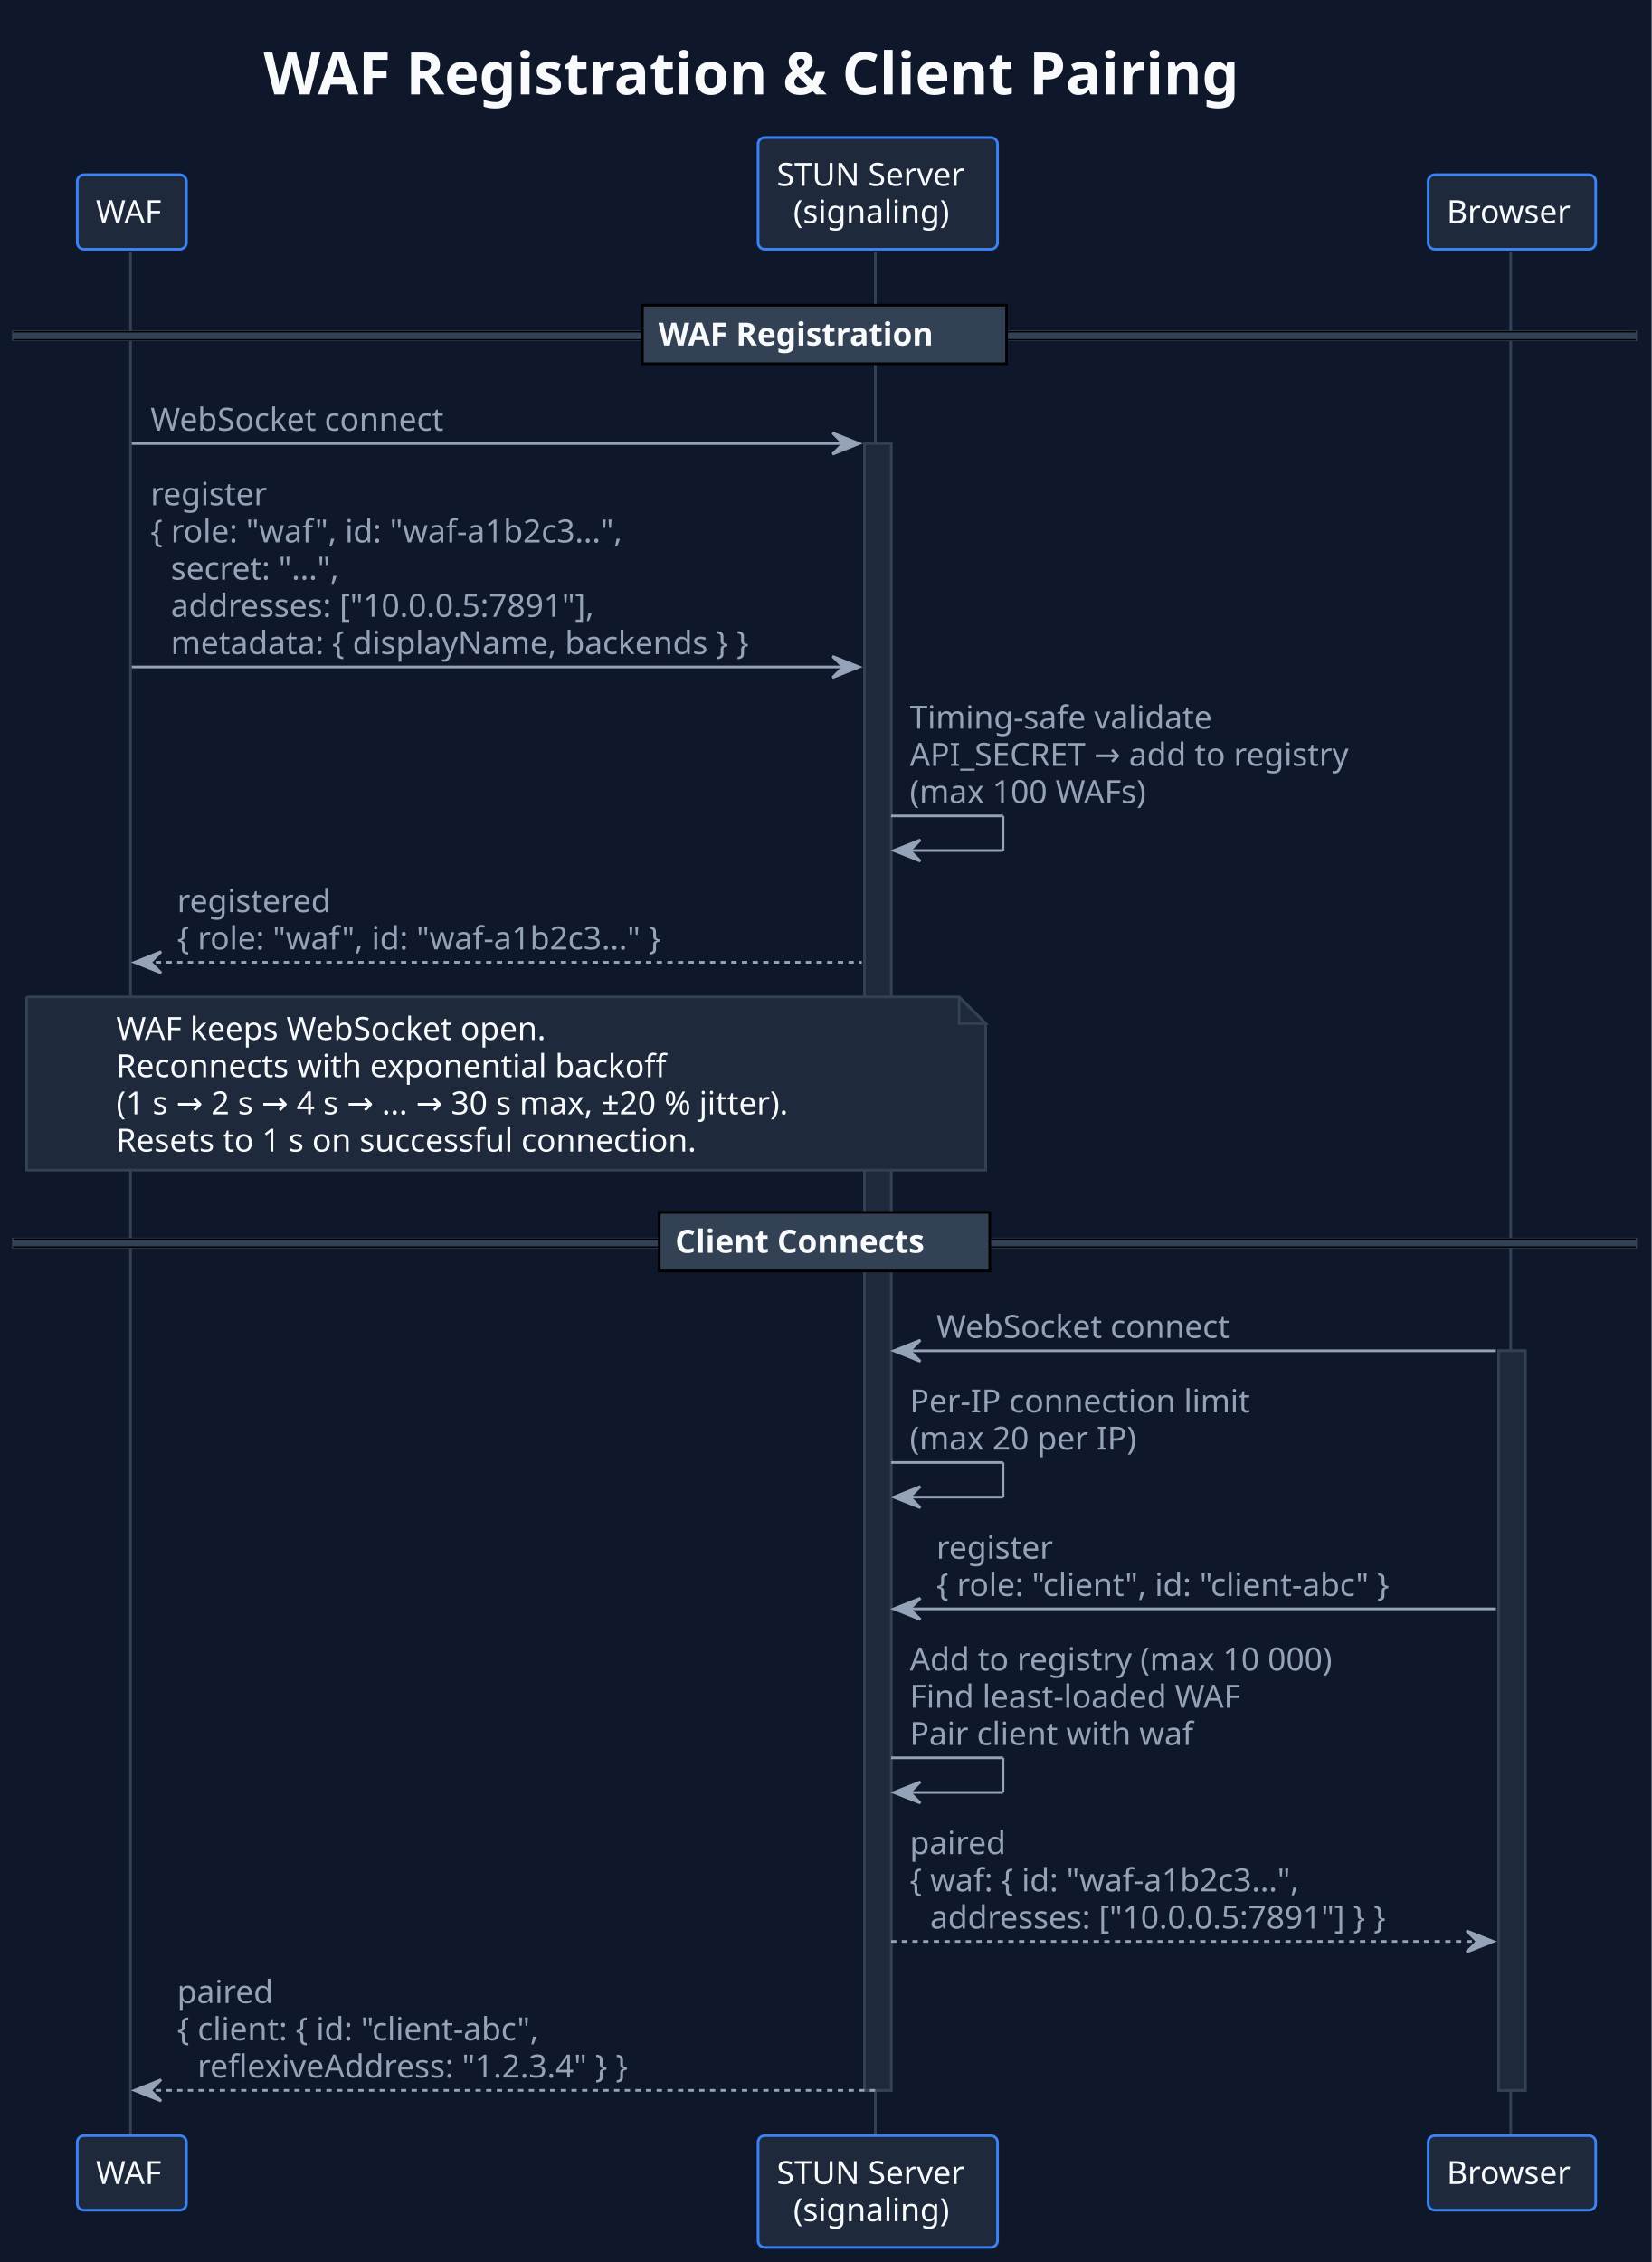
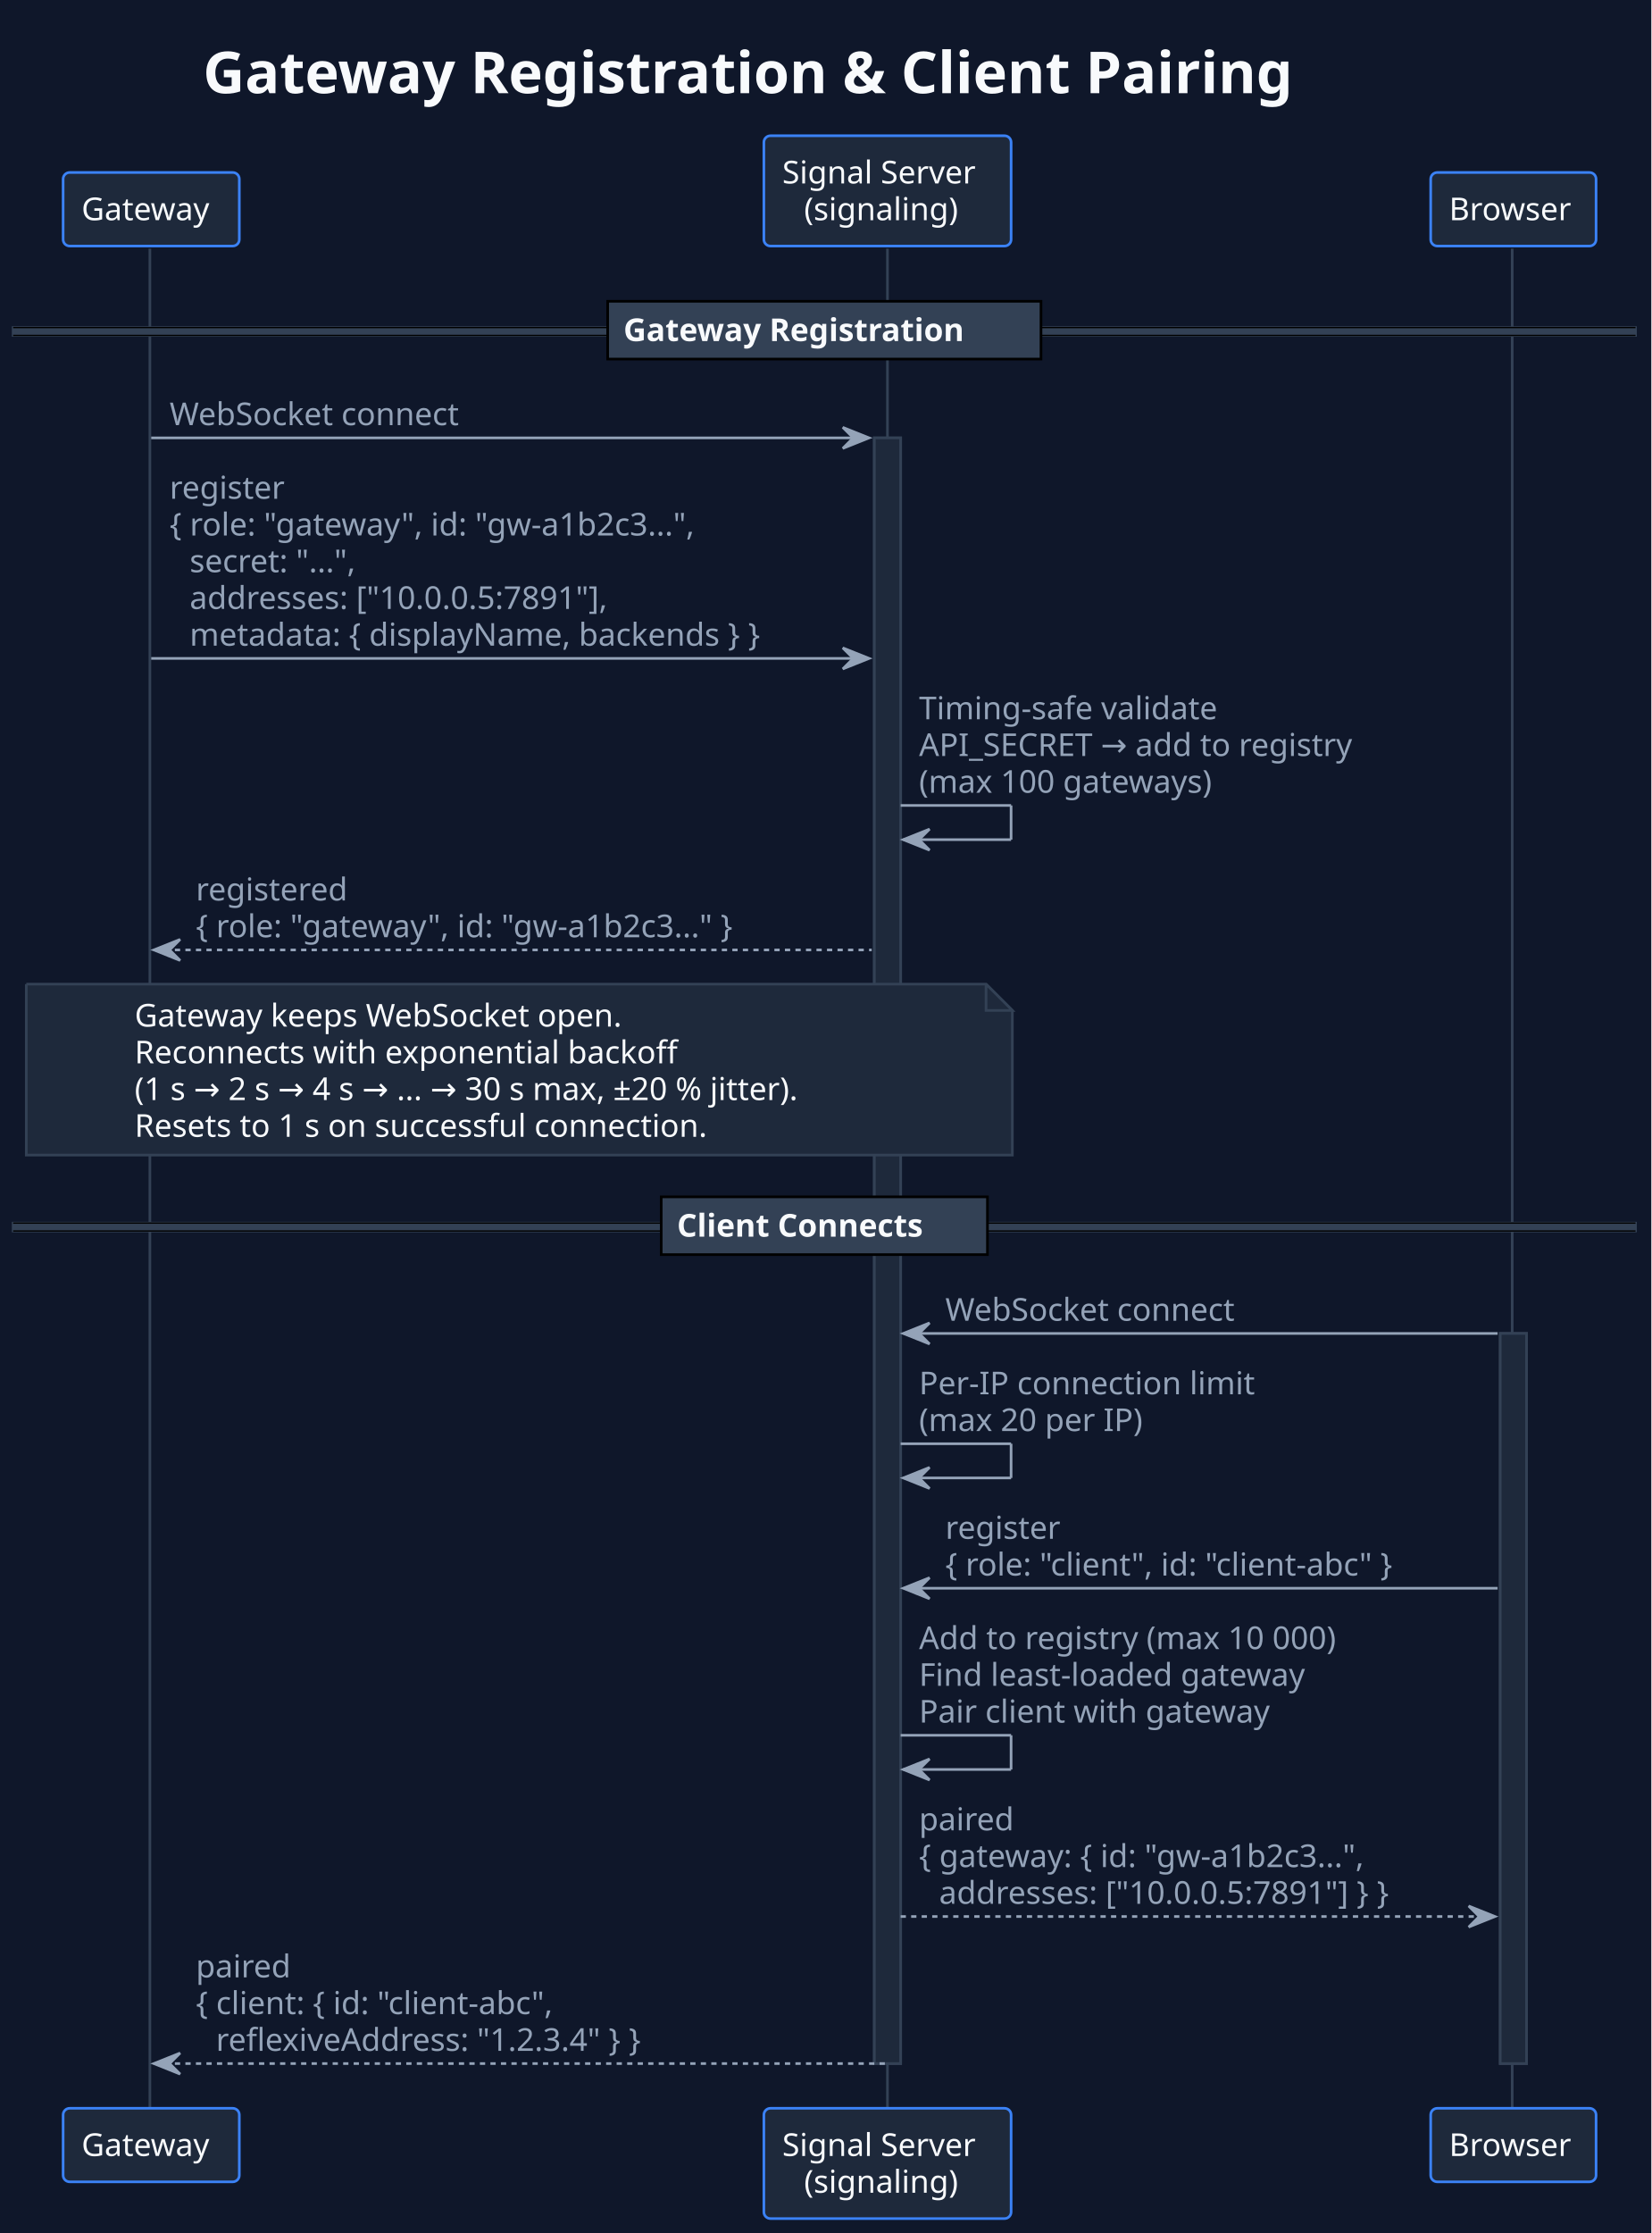
- <svg xmlns="http://www.w3.org/2000/svg" contentStyleType="text/css" height="849px" preserveAspectRatio="none" style="width:620px;height:849px;background:#0F172A;" version="1.1" viewBox="0 0 620 849" width="620px" zoomAndPan="magnify">
+ <svg xmlns="http://www.w3.org/2000/svg" contentStyleType="text/css" height="849px" preserveAspectRatio="none" style="width:628px;height:849px;background:#0F172A;" version="1.1" viewBox="0 0 628 849" width="628px" zoomAndPan="magnify">
  <defs />
  <g>
-     <rect fill="#0F172A" height="849" style="stroke:none;stroke-width:1;" width="620" x="0" y="0" />
-     <text fill="#F8FAFC" font-family="Segoe UI" font-size="22" font-weight="bold" lengthAdjust="spacing" textLength="420.073" x="98.95" y="35.421">WAF Registration &amp; Client Pairing</text>
-     <rect fill="#1E293B" height="618.094" style="stroke:#334155;stroke-width:1;" width="10" x="324.498" y="166.484" />
-     <rect fill="#1E293B" height="277.594" style="stroke:#334155;stroke-width:1;" width="10" x="562.527" y="506.984" />
-     <line style="stroke:#334155;stroke-width:1;" x1="49" x2="49" y1="94.547" y2="802.578" />
-     <line style="stroke:#334155;stroke-width:1;" x1="328.562" x2="328.562" y1="94.547" y2="802.578" />
-     <line style="stroke:#334155;stroke-width:1;" x1="567.082" x2="567.082" y1="94.547" y2="802.578" />
-     <rect fill="#1E293B" height="27.969" rx="2.5" ry="2.5" style="stroke:#3B82F6;stroke-width:1;" width="40.977" x="29" y="65.578" />
-     <text fill="#F8FAFC" font-family="Segoe UI" font-size="12" lengthAdjust="spacing" textLength="26.977" x="36" y="83.717">WAF</text>
-     <rect fill="#1E293B" height="27.969" rx="2.5" ry="2.5" style="stroke:#3B82F6;stroke-width:1;" width="40.977" x="29" y="801.578" />
-     <text fill="#F8FAFC" font-family="Segoe UI" font-size="12" lengthAdjust="spacing" textLength="26.977" x="36" y="819.717">WAF</text>
-     <rect fill="#1E293B" height="41.938" rx="2.5" ry="2.5" style="stroke:#3B82F6;stroke-width:1;" width="89.873" x="284.562" y="51.609" />
-     <text fill="#F8FAFC" font-family="Segoe UI" font-size="12" lengthAdjust="spacing" textLength="75.873" x="291.562" y="69.748">STUN Server</text>
-     <text fill="#F8FAFC" font-family="Segoe UI" font-size="12" lengthAdjust="spacing" textLength="63.416" x="297.79" y="83.717">(signaling)</text>
-     <rect fill="#1E293B" height="41.938" rx="2.5" ry="2.5" style="stroke:#3B82F6;stroke-width:1;" width="89.873" x="284.562" y="801.578" />
-     <text fill="#F8FAFC" font-family="Segoe UI" font-size="12" lengthAdjust="spacing" textLength="75.873" x="291.562" y="819.717">STUN Server</text>
-     <text fill="#F8FAFC" font-family="Segoe UI" font-size="12" lengthAdjust="spacing" textLength="63.416" x="297.79" y="833.686">(signaling)</text>
-     <rect fill="#1E293B" height="27.969" rx="2.5" ry="2.5" style="stroke:#3B82F6;stroke-width:1;" width="62.891" x="536.082" y="65.578" />
-     <text fill="#F8FAFC" font-family="Segoe UI" font-size="12" lengthAdjust="spacing" textLength="48.891" x="543.082" y="83.717">Browser</text>
-     <rect fill="#1E293B" height="27.969" rx="2.5" ry="2.5" style="stroke:#3B82F6;stroke-width:1;" width="62.891" x="536.082" y="801.578" />
-     <text fill="#F8FAFC" font-family="Segoe UI" font-size="12" lengthAdjust="spacing" textLength="48.891" x="543.082" y="819.717">Browser</text>
-     <rect fill="#1E293B" height="618.094" style="stroke:#334155;stroke-width:1;" width="10" x="324.498" y="166.484" />
-     <rect fill="#1E293B" height="277.594" style="stroke:#334155;stroke-width:1;" width="10" x="562.527" y="506.984" />
-     <rect fill="#334155" height="3" style="stroke:#334155;stroke-width:1;" width="608.973" x="5" y="124.531" />
-     <line style="stroke:#000000;stroke-width:0.5;" x1="5" x2="613.973" y1="124.531" y2="124.531" />
-     <line style="stroke:#000000;stroke-width:0.5;" x1="5" x2="613.973" y1="127.531" y2="127.531" />
-     <rect fill="#334155" height="21.969" style="stroke:#000000;stroke-width:1;" width="136.69" x="241.142" y="114.547" />
-     <text fill="#F8FAFC" font-family="Segoe UI" font-size="12" font-weight="bold" lengthAdjust="spacing" textLength="118.512" x="247.142" y="129.685">WAF Registration</text>
-     <polygon fill="#94A3B8" points="312.498,162.484,322.498,166.484,312.498,170.484,316.498,166.484" style="stroke:#94A3B8;stroke-width:1;" />
-     <line style="stroke:#94A3B8;stroke-width:1;" x1="49.488" x2="318.498" y1="166.484" y2="166.484" />
-     <text fill="#94A3B8" font-family="Segoe UI" font-size="12" lengthAdjust="spacing" textLength="119.109" x="56.488" y="161.654">WebSocket connect</text>
-     <polygon fill="#94A3B8" points="312.498,246.328,322.498,250.328,312.498,254.328,316.498,250.328" style="stroke:#94A3B8;stroke-width:1;" />
-     <line style="stroke:#94A3B8;stroke-width:1;" x1="49.488" x2="318.498" y1="250.328" y2="250.328" />
-     <text fill="#94A3B8" font-family="Segoe UI" font-size="12" lengthAdjust="spacing" textLength="46.541" x="56.488" y="189.623">register</text>
-     <text fill="#94A3B8" font-family="Segoe UI" font-size="12" lengthAdjust="spacing" textLength="197.66" x="56.488" y="203.592">{ role: "waf", id: "waf-a1b2c3...",</text>
-     <text fill="#94A3B8" font-family="Segoe UI" font-size="12" lengthAdjust="spacing" textLength="71.408" x="64.117" y="217.56">secret: "...",</text>
-     <text fill="#94A3B8" font-family="Segoe UI" font-size="12" lengthAdjust="spacing" textLength="177.316" x="64.117" y="231.529">addresses: ["10.0.0.5:7891"],</text>
-     <text fill="#94A3B8" font-family="Segoe UI" font-size="12" lengthAdjust="spacing" textLength="243.381" x="64.117" y="245.498">metadata: { displayName, backends } }</text>
-     <line style="stroke:#94A3B8;stroke-width:1;" x1="334.498" x2="376.498" y1="306.234" y2="306.234" />
-     <line style="stroke:#94A3B8;stroke-width:1;" x1="376.498" x2="376.498" y1="306.234" y2="319.234" />
-     <line style="stroke:#94A3B8;stroke-width:1;" x1="335.498" x2="376.498" y1="319.234" y2="319.234" />
-     <polygon fill="#94A3B8" points="345.498,315.234,335.498,319.234,345.498,323.234,341.498,319.234" style="stroke:#94A3B8;stroke-width:1;" />
-     <text fill="#94A3B8" font-family="Segoe UI" font-size="12" lengthAdjust="spacing" textLength="122.449" x="341.498" y="273.467">Timing-safe validate</text>
-     <text fill="#94A3B8" font-family="Segoe UI" font-size="12" lengthAdjust="spacing" textLength="178.019" x="341.498" y="287.435">API_SECRET → add to registry</text>
-     <text fill="#94A3B8" font-family="Segoe UI" font-size="12" lengthAdjust="spacing" textLength="99.269" x="341.498" y="301.404">(max 100 WAFs)</text>
-     <polygon fill="#94A3B8" points="60.488,357.172,50.488,361.172,60.488,365.172,56.488,361.172" style="stroke:#94A3B8;stroke-width:1;" />
-     <line style="stroke:#94A3B8;stroke-width:1;stroke-dasharray:2.0,2.0;" x1="54.488" x2="323.498" y1="361.172" y2="361.172" />
-     <text fill="#94A3B8" font-family="Segoe UI" font-size="12" lengthAdjust="spacing" textLength="61.541" x="66.488" y="342.373">registered</text>
-     <text fill="#94A3B8" font-family="Segoe UI" font-size="12" lengthAdjust="spacing" textLength="205.295" x="66.488" y="356.342">{ role: "waf", id: "waf-a1b2c3..." }</text>
-     <path d="M10,374.172 L10,439.172 L370,439.172 L370,384.172 L360,374.172 L10,374.172 " fill="#1E293B" style="stroke:#334155;stroke-width:1;" />
-     <path d="M360,374.172 L360,384.172 L370,384.172 L360,374.172 " fill="#1E293B" style="stroke:#334155;stroke-width:1;" />
-     <text fill="#F8FAFC" font-family="Segoe UI" font-size="12" lengthAdjust="spacing" textLength="175.225" x="43.651" y="390.31">WAF keeps WebSocket open.</text>
-     <text fill="#F8FAFC" font-family="Segoe UI" font-size="12" lengthAdjust="spacing" textLength="221.783" x="43.651" y="404.279">Reconnects with exponential backoff</text>
-     <text fill="#F8FAFC" font-family="Segoe UI" font-size="12" lengthAdjust="spacing" textLength="284.133" x="43.651" y="418.248">(1 s → 2 s → 4 s → ... → 30 s max, ±20 % jitter).</text>
-     <text fill="#F8FAFC" font-family="Segoe UI" font-size="12" lengthAdjust="spacing" textLength="236.115" x="43.651" y="432.217">Resets to 1 s on successful connection.</text>
-     <rect fill="#334155" height="3" style="stroke:#334155;stroke-width:1;" width="608.973" x="5" y="465.031" />
-     <line style="stroke:#000000;stroke-width:0.5;" x1="5" x2="613.973" y1="465.031" y2="465.031" />
-     <line style="stroke:#000000;stroke-width:0.5;" x1="5" x2="613.973" y1="468.031" y2="468.031" />
-     <rect fill="#334155" height="21.969" style="stroke:#000000;stroke-width:1;" width="124.074" x="247.449" y="455.047" />
-     <text fill="#F8FAFC" font-family="Segoe UI" font-size="12" font-weight="bold" lengthAdjust="spacing" textLength="105.897" x="253.449" y="470.185">Client Connects</text>
-     <polygon fill="#94A3B8" points="345.498,502.984,335.498,506.984,345.498,510.984,341.498,506.984" style="stroke:#94A3B8;stroke-width:1;" />
-     <line style="stroke:#94A3B8;stroke-width:1;" x1="339.498" x2="561.527" y1="506.984" y2="506.984" />
-     <text fill="#94A3B8" font-family="Segoe UI" font-size="12" lengthAdjust="spacing" textLength="119.109" x="351.498" y="502.154">WebSocket connect</text>
-     <line style="stroke:#94A3B8;stroke-width:1;" x1="334.498" x2="376.498" y1="548.922" y2="548.922" />
-     <line style="stroke:#94A3B8;stroke-width:1;" x1="376.498" x2="376.498" y1="548.922" y2="561.922" />
-     <line style="stroke:#94A3B8;stroke-width:1;" x1="335.498" x2="376.498" y1="561.922" y2="561.922" />
-     <polygon fill="#94A3B8" points="345.498,557.922,335.498,561.922,345.498,565.922,341.498,561.922" style="stroke:#94A3B8;stroke-width:1;" />
-     <text fill="#94A3B8" font-family="Segoe UI" font-size="12" lengthAdjust="spacing" textLength="134.801" x="341.498" y="530.123">Per-IP connection limit</text>
-     <text fill="#94A3B8" font-family="Segoe UI" font-size="12" lengthAdjust="spacing" textLength="92.93" x="341.498" y="544.092">(max 20 per IP)</text>
-     <polygon fill="#94A3B8" points="345.498,599.859,335.498,603.859,345.498,607.859,341.498,603.859" style="stroke:#94A3B8;stroke-width:1;" />
-     <line style="stroke:#94A3B8;stroke-width:1;" x1="339.498" x2="561.527" y1="603.859" y2="603.859" />
-     <text fill="#94A3B8" font-family="Segoe UI" font-size="12" lengthAdjust="spacing" textLength="46.541" x="351.498" y="585.061">register</text>
-     <text fill="#94A3B8" font-family="Segoe UI" font-size="12" lengthAdjust="spacing" textLength="194.08" x="351.498" y="599.029">{ role: "client", id: "client-abc" }</text>
-     <line style="stroke:#94A3B8;stroke-width:1;" x1="334.498" x2="376.498" y1="659.766" y2="659.766" />
-     <line style="stroke:#94A3B8;stroke-width:1;" x1="376.498" x2="376.498" y1="659.766" y2="672.766" />
-     <line style="stroke:#94A3B8;stroke-width:1;" x1="335.498" x2="376.498" y1="672.766" y2="672.766" />
-     <polygon fill="#94A3B8" points="345.498,668.766,335.498,672.766,345.498,676.766,341.498,672.766" style="stroke:#94A3B8;stroke-width:1;" />
-     <text fill="#94A3B8" font-family="Segoe UI" font-size="12" lengthAdjust="spacing" textLength="174.504" x="341.498" y="626.998">Add to registry (max 10 000)</text>
-     <text fill="#94A3B8" font-family="Segoe UI" font-size="12" lengthAdjust="spacing" textLength="134.068" x="341.498" y="640.967">Find least-loaded WAF</text>
-     <text fill="#94A3B8" font-family="Segoe UI" font-size="12" lengthAdjust="spacing" textLength="114.111" x="341.498" y="654.936">Pair client with waf</text>
-     <polygon fill="#94A3B8" points="550.527,724.672,560.527,728.672,550.527,732.672,554.527,728.672" style="stroke:#94A3B8;stroke-width:1;" />
-     <line style="stroke:#94A3B8;stroke-width:1;stroke-dasharray:2.0,2.0;" x1="334.498" x2="556.527" y1="728.672" y2="728.672" />
-     <text fill="#94A3B8" font-family="Segoe UI" font-size="12" lengthAdjust="spacing" textLength="38.238" x="341.498" y="695.904">paired</text>
-     <text fill="#94A3B8" font-family="Segoe UI" font-size="12" lengthAdjust="spacing" textLength="167.449" x="341.498" y="709.873">{ waf: { id: "waf-a1b2c3...",</text>
-     <text fill="#94A3B8" font-family="Segoe UI" font-size="12" lengthAdjust="spacing" textLength="196.4" x="349.127" y="723.842">addresses: ["10.0.0.5:7891"] } }</text>
-     <polygon fill="#94A3B8" points="60.488,780.578,50.488,784.578,60.488,788.578,56.488,784.578" style="stroke:#94A3B8;stroke-width:1;" />
-     <line style="stroke:#94A3B8;stroke-width:1;stroke-dasharray:2.0,2.0;" x1="54.488" x2="328.498" y1="784.578" y2="784.578" />
-     <text fill="#94A3B8" font-family="Segoe UI" font-size="12" lengthAdjust="spacing" textLength="38.238" x="66.488" y="751.811">paired</text>
-     <text fill="#94A3B8" font-family="Segoe UI" font-size="12" lengthAdjust="spacing" textLength="156.234" x="66.488" y="765.779">{ client: { id: "client-abc",</text>
-     <text fill="#94A3B8" font-family="Segoe UI" font-size="12" lengthAdjust="spacing" textLength="184.219" x="74.117" y="779.748">reflexiveAddress: "1.2.3.4" } }</text>
+     <rect fill="#0F172A" height="849" style="stroke:none;stroke-width:1.0;" width="628" x="0" y="0" />
+     <text fill="#F8FAFC" font-family="Segoe UI" font-size="22" font-weight="bold" lengthAdjust="spacing" textLength="471.603" x="77.193" y="35.421">Gateway Registration &amp; Client Pairing</text>
+     <rect fill="#1E293B" height="618.094" style="stroke:#334155;stroke-width:1.0;" width="10" x="332.515" y="166.484" />
+     <rect fill="#1E293B" height="277.594" style="stroke:#334155;stroke-width:1.0;" width="10" x="570.544" y="506.984" />
+     <line style="stroke:#334155;stroke-width:1.0;" x1="57" x2="57" y1="94.547" y2="802.578" />
+     <line style="stroke:#334155;stroke-width:1.0;" x1="337.501" x2="337.501" y1="94.547" y2="802.578" />
+     <line style="stroke:#334155;stroke-width:1.0;" x1="575.099" x2="575.099" y1="94.547" y2="802.578" />
+     <rect fill="#1E293B" height="27.969" rx="2.5" ry="2.5" style="stroke:#3B82F6;stroke-width:1.0;" width="67.01" x="24" y="65.578" />
+     <text fill="#F8FAFC" font-family="Segoe UI" font-size="12" lengthAdjust="spacing" textLength="53.01" x="31" y="83.717">Gateway</text>
+     <rect fill="#1E293B" height="27.969" rx="2.5" ry="2.5" style="stroke:#3B82F6;stroke-width:1.0;" width="67.01" x="24" y="801.578" />
+     <text fill="#F8FAFC" font-family="Segoe UI" font-size="12" lengthAdjust="spacing" textLength="53.01" x="31" y="819.717">Gateway</text>
+     <rect fill="#1E293B" height="41.938" rx="2.5" ry="2.5" style="stroke:#3B82F6;stroke-width:1.0;" width="94.027" x="290.501" y="51.609" />
+     <text fill="#F8FAFC" font-family="Segoe UI" font-size="12" lengthAdjust="spacing" textLength="80.027" x="297.501" y="69.748">Signal Server</text>
+     <text fill="#F8FAFC" font-family="Segoe UI" font-size="12" lengthAdjust="spacing" textLength="63.416" x="305.807" y="83.717">(signaling)</text>
+     <rect fill="#1E293B" height="41.938" rx="2.5" ry="2.5" style="stroke:#3B82F6;stroke-width:1.0;" width="94.027" x="290.501" y="801.578" />
+     <text fill="#F8FAFC" font-family="Segoe UI" font-size="12" lengthAdjust="spacing" textLength="80.027" x="297.501" y="819.717">Signal Server</text>
+     <text fill="#F8FAFC" font-family="Segoe UI" font-size="12" lengthAdjust="spacing" textLength="63.416" x="305.807" y="833.686">(signaling)</text>
+     <rect fill="#1E293B" height="27.969" rx="2.5" ry="2.5" style="stroke:#3B82F6;stroke-width:1.0;" width="62.891" x="544.099" y="65.578" />
+     <text fill="#F8FAFC" font-family="Segoe UI" font-size="12" lengthAdjust="spacing" textLength="48.891" x="551.099" y="83.717">Browser</text>
+     <rect fill="#1E293B" height="27.969" rx="2.5" ry="2.5" style="stroke:#3B82F6;stroke-width:1.0;" width="62.891" x="544.099" y="801.578" />
+     <text fill="#F8FAFC" font-family="Segoe UI" font-size="12" lengthAdjust="spacing" textLength="48.891" x="551.099" y="819.717">Browser</text>
+     <rect fill="#1E293B" height="618.094" style="stroke:#334155;stroke-width:1.0;" width="10" x="332.515" y="166.484" />
+     <rect fill="#1E293B" height="277.594" style="stroke:#334155;stroke-width:1.0;" width="10" x="570.544" y="506.984" />
+     <rect fill="#334155" height="3" style="stroke:#334155;stroke-width:1.0;" width="616.989" x="5" y="124.531" />
+     <line style="stroke:#000000;stroke-width:0.5;" x1="5" x2="621.989" y1="124.531" y2="124.531" />
+     <line style="stroke:#000000;stroke-width:0.5;" x1="5" x2="621.989" y1="127.531" y2="127.531" />
+     <rect fill="#334155" height="21.969" style="stroke:#000000;stroke-width:1.0;" width="164.797" x="231.096" y="114.547" />
+     <text fill="#F8FAFC" font-family="Segoe UI" font-size="12" font-weight="bold" lengthAdjust="spacing" textLength="146.619" x="237.096" y="129.685">Gateway Registration</text>
+     <polygon fill="#94A3B8" points="320.515,162.484,330.515,166.484,320.515,170.484,324.515,166.484" style="stroke:#94A3B8;stroke-width:1.0;" />
+     <line style="stroke:#94A3B8;stroke-width:1.0;" x1="57.505" x2="326.515" y1="166.484" y2="166.484" />
+     <text fill="#94A3B8" font-family="Segoe UI" font-size="12" lengthAdjust="spacing" textLength="119.109" x="64.505" y="161.654">WebSocket connect</text>
+     <polygon fill="#94A3B8" points="320.515,246.328,330.515,250.328,320.515,254.328,324.515,250.328" style="stroke:#94A3B8;stroke-width:1.0;" />
+     <line style="stroke:#94A3B8;stroke-width:1.0;" x1="57.505" x2="326.515" y1="250.328" y2="250.328" />
+     <text fill="#94A3B8" font-family="Segoe UI" font-size="12" lengthAdjust="spacing" textLength="46.541" x="64.505" y="189.623">register</text>
+     <text fill="#94A3B8" font-family="Segoe UI" font-size="12" lengthAdjust="spacing" textLength="223.635" x="64.505" y="203.592">{ role: "gateway", id: "gw-a1b2c3...",</text>
+     <text fill="#94A3B8" font-family="Segoe UI" font-size="12" lengthAdjust="spacing" textLength="71.408" x="72.134" y="217.56">secret: "...",</text>
+     <text fill="#94A3B8" font-family="Segoe UI" font-size="12" lengthAdjust="spacing" textLength="177.316" x="72.134" y="231.529">addresses: ["10.0.0.5:7891"],</text>
+     <text fill="#94A3B8" font-family="Segoe UI" font-size="12" lengthAdjust="spacing" textLength="243.381" x="72.134" y="245.498">metadata: { displayName, backends } }</text>
+     <line style="stroke:#94A3B8;stroke-width:1.0;" x1="342.515" x2="384.515" y1="306.234" y2="306.234" />
+     <line style="stroke:#94A3B8;stroke-width:1.0;" x1="384.515" x2="384.515" y1="306.234" y2="319.234" />
+     <line style="stroke:#94A3B8;stroke-width:1.0;" x1="343.515" x2="384.515" y1="319.234" y2="319.234" />
+     <polygon fill="#94A3B8" points="353.515,315.234,343.515,319.234,353.515,323.234,349.515,319.234" style="stroke:#94A3B8;stroke-width:1.0;" />
+     <text fill="#94A3B8" font-family="Segoe UI" font-size="12" lengthAdjust="spacing" textLength="122.449" x="349.515" y="273.467">Timing-safe validate</text>
+     <text fill="#94A3B8" font-family="Segoe UI" font-size="12" lengthAdjust="spacing" textLength="178.019" x="349.515" y="287.435">API_SECRET → add to registry</text>
+     <text fill="#94A3B8" font-family="Segoe UI" font-size="12" lengthAdjust="spacing" textLength="123.621" x="349.515" y="301.404">(max 100 gateways)</text>
+     <polygon fill="#94A3B8" points="68.505,357.172,58.505,361.172,68.505,365.172,64.505,361.172" style="stroke:#94A3B8;stroke-width:1.0;" />
+     <line style="stroke:#94A3B8;stroke-width:1.0;stroke-dasharray:2.0,2.0;" x1="62.505" x2="331.515" y1="361.172" y2="361.172" />
+     <text fill="#94A3B8" font-family="Segoe UI" font-size="12" lengthAdjust="spacing" textLength="61.541" x="74.505" y="342.373">registered</text>
+     <text fill="#94A3B8" font-family="Segoe UI" font-size="12" lengthAdjust="spacing" textLength="231.269" x="74.505" y="356.342">{ role: "gateway", id: "gw-a1b2c3..." }</text>
+     <path d="M10,374.172 L10,439.172 L385,439.172 L385,384.172 L375,374.172 L10,374.172 " fill="#1E293B" style="stroke:#334155;stroke-width:1.0;" />
+     <path d="M375,374.172 L375,384.172 L385,384.172 L375,374.172 " fill="#1E293B" style="stroke:#334155;stroke-width:1.0;" />
+     <text fill="#F8FAFC" font-family="Segoe UI" font-size="12" lengthAdjust="spacing" textLength="201.258" x="51.198" y="390.31">Gateway keeps WebSocket open.</text>
+     <text fill="#F8FAFC" font-family="Segoe UI" font-size="12" lengthAdjust="spacing" textLength="221.783" x="51.198" y="404.279">Reconnects with exponential backoff</text>
+     <text fill="#F8FAFC" font-family="Segoe UI" font-size="12" lengthAdjust="spacing" textLength="284.133" x="51.198" y="418.248">(1 s → 2 s → 4 s → ... → 30 s max, ±20 % jitter).</text>
+     <text fill="#F8FAFC" font-family="Segoe UI" font-size="12" lengthAdjust="spacing" textLength="236.115" x="51.198" y="432.217">Resets to 1 s on successful connection.</text>
+     <rect fill="#334155" height="3" style="stroke:#334155;stroke-width:1.0;" width="616.989" x="5" y="465.031" />
+     <line style="stroke:#000000;stroke-width:0.5;" x1="5" x2="621.989" y1="465.031" y2="465.031" />
+     <line style="stroke:#000000;stroke-width:0.5;" x1="5" x2="621.989" y1="468.031" y2="468.031" />
+     <rect fill="#334155" height="21.969" style="stroke:#000000;stroke-width:1.0;" width="124.074" x="251.458" y="455.047" />
+     <text fill="#F8FAFC" font-family="Segoe UI" font-size="12" font-weight="bold" lengthAdjust="spacing" textLength="105.897" x="257.457" y="470.185">Client Connects</text>
+     <polygon fill="#94A3B8" points="353.515,502.984,343.515,506.984,353.515,510.984,349.515,506.984" style="stroke:#94A3B8;stroke-width:1.0;" />
+     <line style="stroke:#94A3B8;stroke-width:1.0;" x1="347.515" x2="569.544" y1="506.984" y2="506.984" />
+     <text fill="#94A3B8" font-family="Segoe UI" font-size="12" lengthAdjust="spacing" textLength="119.109" x="359.515" y="502.154">WebSocket connect</text>
+     <line style="stroke:#94A3B8;stroke-width:1.0;" x1="342.515" x2="384.515" y1="548.922" y2="548.922" />
+     <line style="stroke:#94A3B8;stroke-width:1.0;" x1="384.515" x2="384.515" y1="548.922" y2="561.922" />
+     <line style="stroke:#94A3B8;stroke-width:1.0;" x1="343.515" x2="384.515" y1="561.922" y2="561.922" />
+     <polygon fill="#94A3B8" points="353.515,557.922,343.515,561.922,353.515,565.922,349.515,561.922" style="stroke:#94A3B8;stroke-width:1.0;" />
+     <text fill="#94A3B8" font-family="Segoe UI" font-size="12" lengthAdjust="spacing" textLength="134.801" x="349.515" y="530.123">Per-IP connection limit</text>
+     <text fill="#94A3B8" font-family="Segoe UI" font-size="12" lengthAdjust="spacing" textLength="92.93" x="349.515" y="544.092">(max 20 per IP)</text>
+     <polygon fill="#94A3B8" points="353.515,599.859,343.515,603.859,353.515,607.859,349.515,603.859" style="stroke:#94A3B8;stroke-width:1.0;" />
+     <line style="stroke:#94A3B8;stroke-width:1.0;" x1="347.515" x2="569.544" y1="603.859" y2="603.859" />
+     <text fill="#94A3B8" font-family="Segoe UI" font-size="12" lengthAdjust="spacing" textLength="46.541" x="359.515" y="585.061">register</text>
+     <text fill="#94A3B8" font-family="Segoe UI" font-size="12" lengthAdjust="spacing" textLength="194.08" x="359.515" y="599.029">{ role: "client", id: "client-abc" }</text>
+     <line style="stroke:#94A3B8;stroke-width:1.0;" x1="342.515" x2="384.515" y1="659.766" y2="659.766" />
+     <line style="stroke:#94A3B8;stroke-width:1.0;" x1="384.515" x2="384.515" y1="659.766" y2="672.766" />
+     <line style="stroke:#94A3B8;stroke-width:1.0;" x1="343.515" x2="384.515" y1="672.766" y2="672.766" />
+     <polygon fill="#94A3B8" points="353.515,668.766,343.515,672.766,353.515,676.766,349.515,672.766" style="stroke:#94A3B8;stroke-width:1.0;" />
+     <text fill="#94A3B8" font-family="Segoe UI" font-size="12" lengthAdjust="spacing" textLength="174.504" x="349.515" y="626.998">Add to registry (max 10 000)</text>
+     <text fill="#94A3B8" font-family="Segoe UI" font-size="12" lengthAdjust="spacing" textLength="158.42" x="349.515" y="640.967">Find least-loaded gateway</text>
+     <text fill="#94A3B8" font-family="Segoe UI" font-size="12" lengthAdjust="spacing" textLength="144.047" x="349.515" y="654.936">Pair client with gateway</text>
+     <polygon fill="#94A3B8" points="558.544,724.672,568.544,728.672,558.544,732.672,562.544,728.672" style="stroke:#94A3B8;stroke-width:1.0;" />
+     <line style="stroke:#94A3B8;stroke-width:1.0;stroke-dasharray:2.0,2.0;" x1="342.515" x2="564.544" y1="728.672" y2="728.672" />
+     <text fill="#94A3B8" font-family="Segoe UI" font-size="12" lengthAdjust="spacing" textLength="38.238" x="349.515" y="695.904">paired</text>
+     <text fill="#94A3B8" font-family="Segoe UI" font-size="12" lengthAdjust="spacing" textLength="193.424" x="349.515" y="709.873">{ gateway: { id: "gw-a1b2c3...",</text>
+     <text fill="#94A3B8" font-family="Segoe UI" font-size="12" lengthAdjust="spacing" textLength="196.4" x="357.144" y="723.842">addresses: ["10.0.0.5:7891"] } }</text>
+     <polygon fill="#94A3B8" points="68.505,780.578,58.505,784.578,68.505,788.578,64.505,784.578" style="stroke:#94A3B8;stroke-width:1.0;" />
+     <line style="stroke:#94A3B8;stroke-width:1.0;stroke-dasharray:2.0,2.0;" x1="62.505" x2="336.515" y1="784.578" y2="784.578" />
+     <text fill="#94A3B8" font-family="Segoe UI" font-size="12" lengthAdjust="spacing" textLength="38.238" x="74.505" y="751.811">paired</text>
+     <text fill="#94A3B8" font-family="Segoe UI" font-size="12" lengthAdjust="spacing" textLength="156.234" x="74.505" y="765.779">{ client: { id: "client-abc",</text>
+     <text fill="#94A3B8" font-family="Segoe UI" font-size="12" lengthAdjust="spacing" textLength="184.219" x="82.134" y="779.748">reflexiveAddress: "1.2.3.4" } }</text>
  </g>
</svg>
